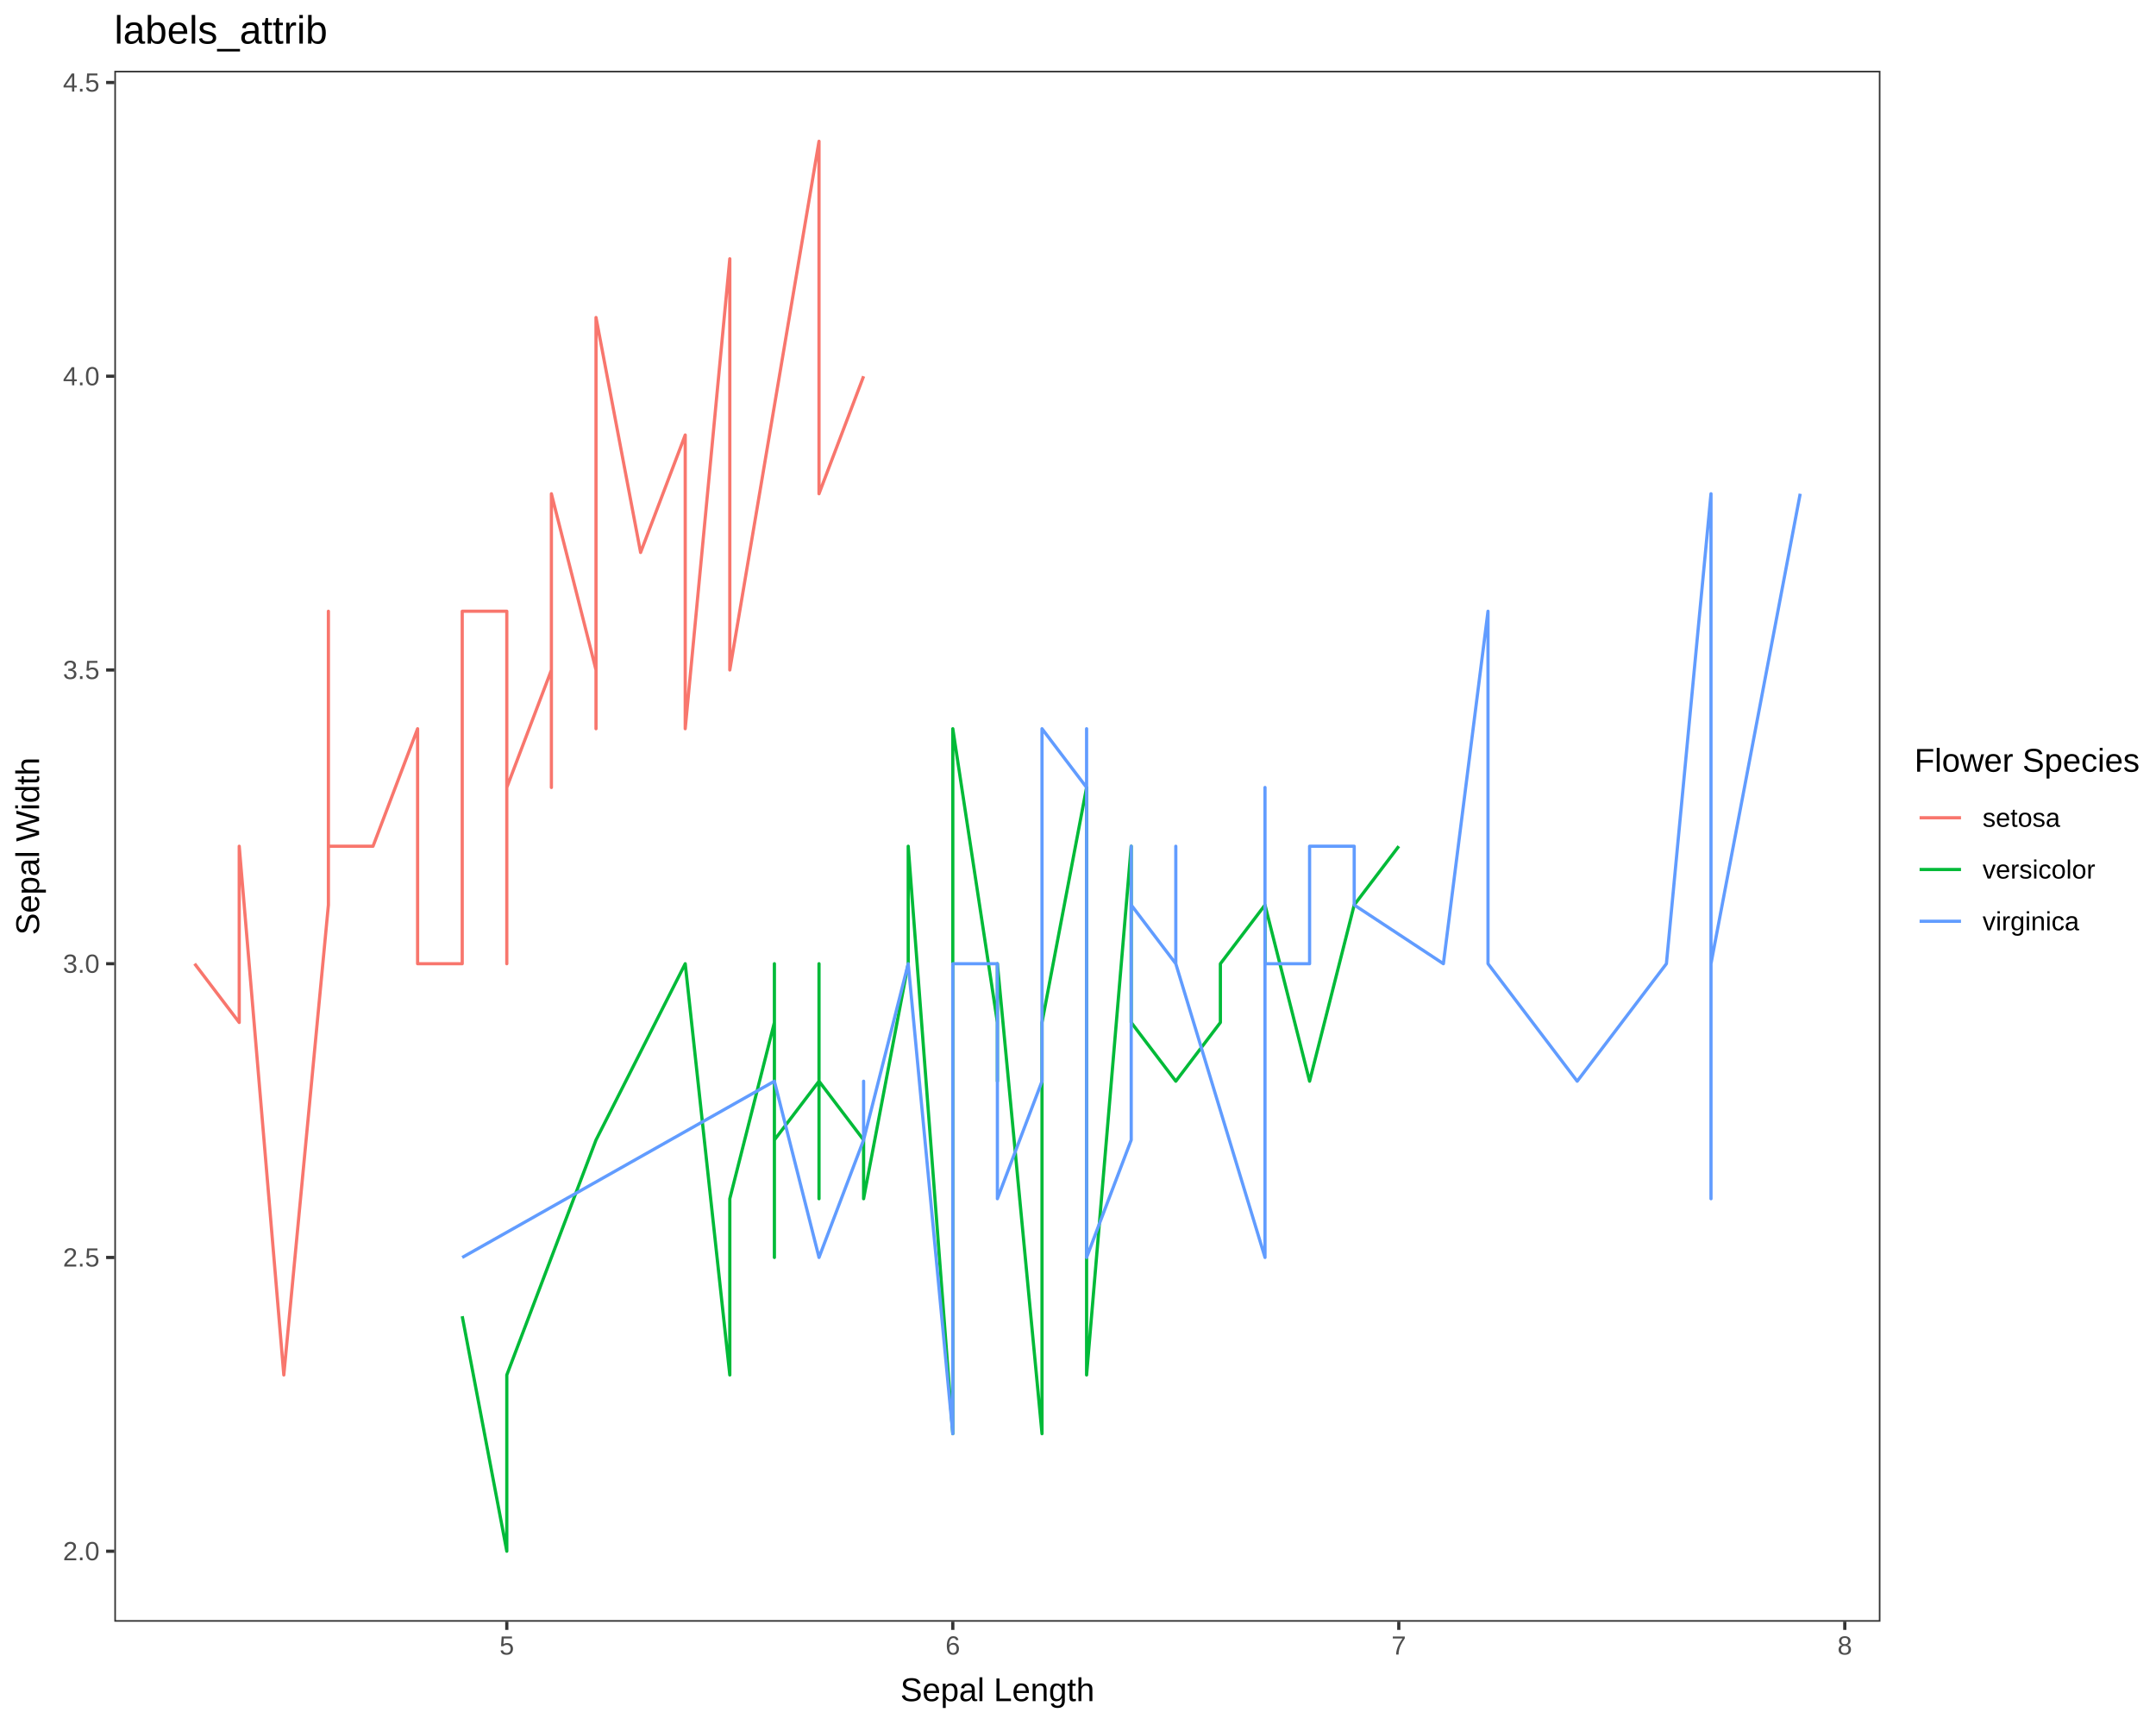
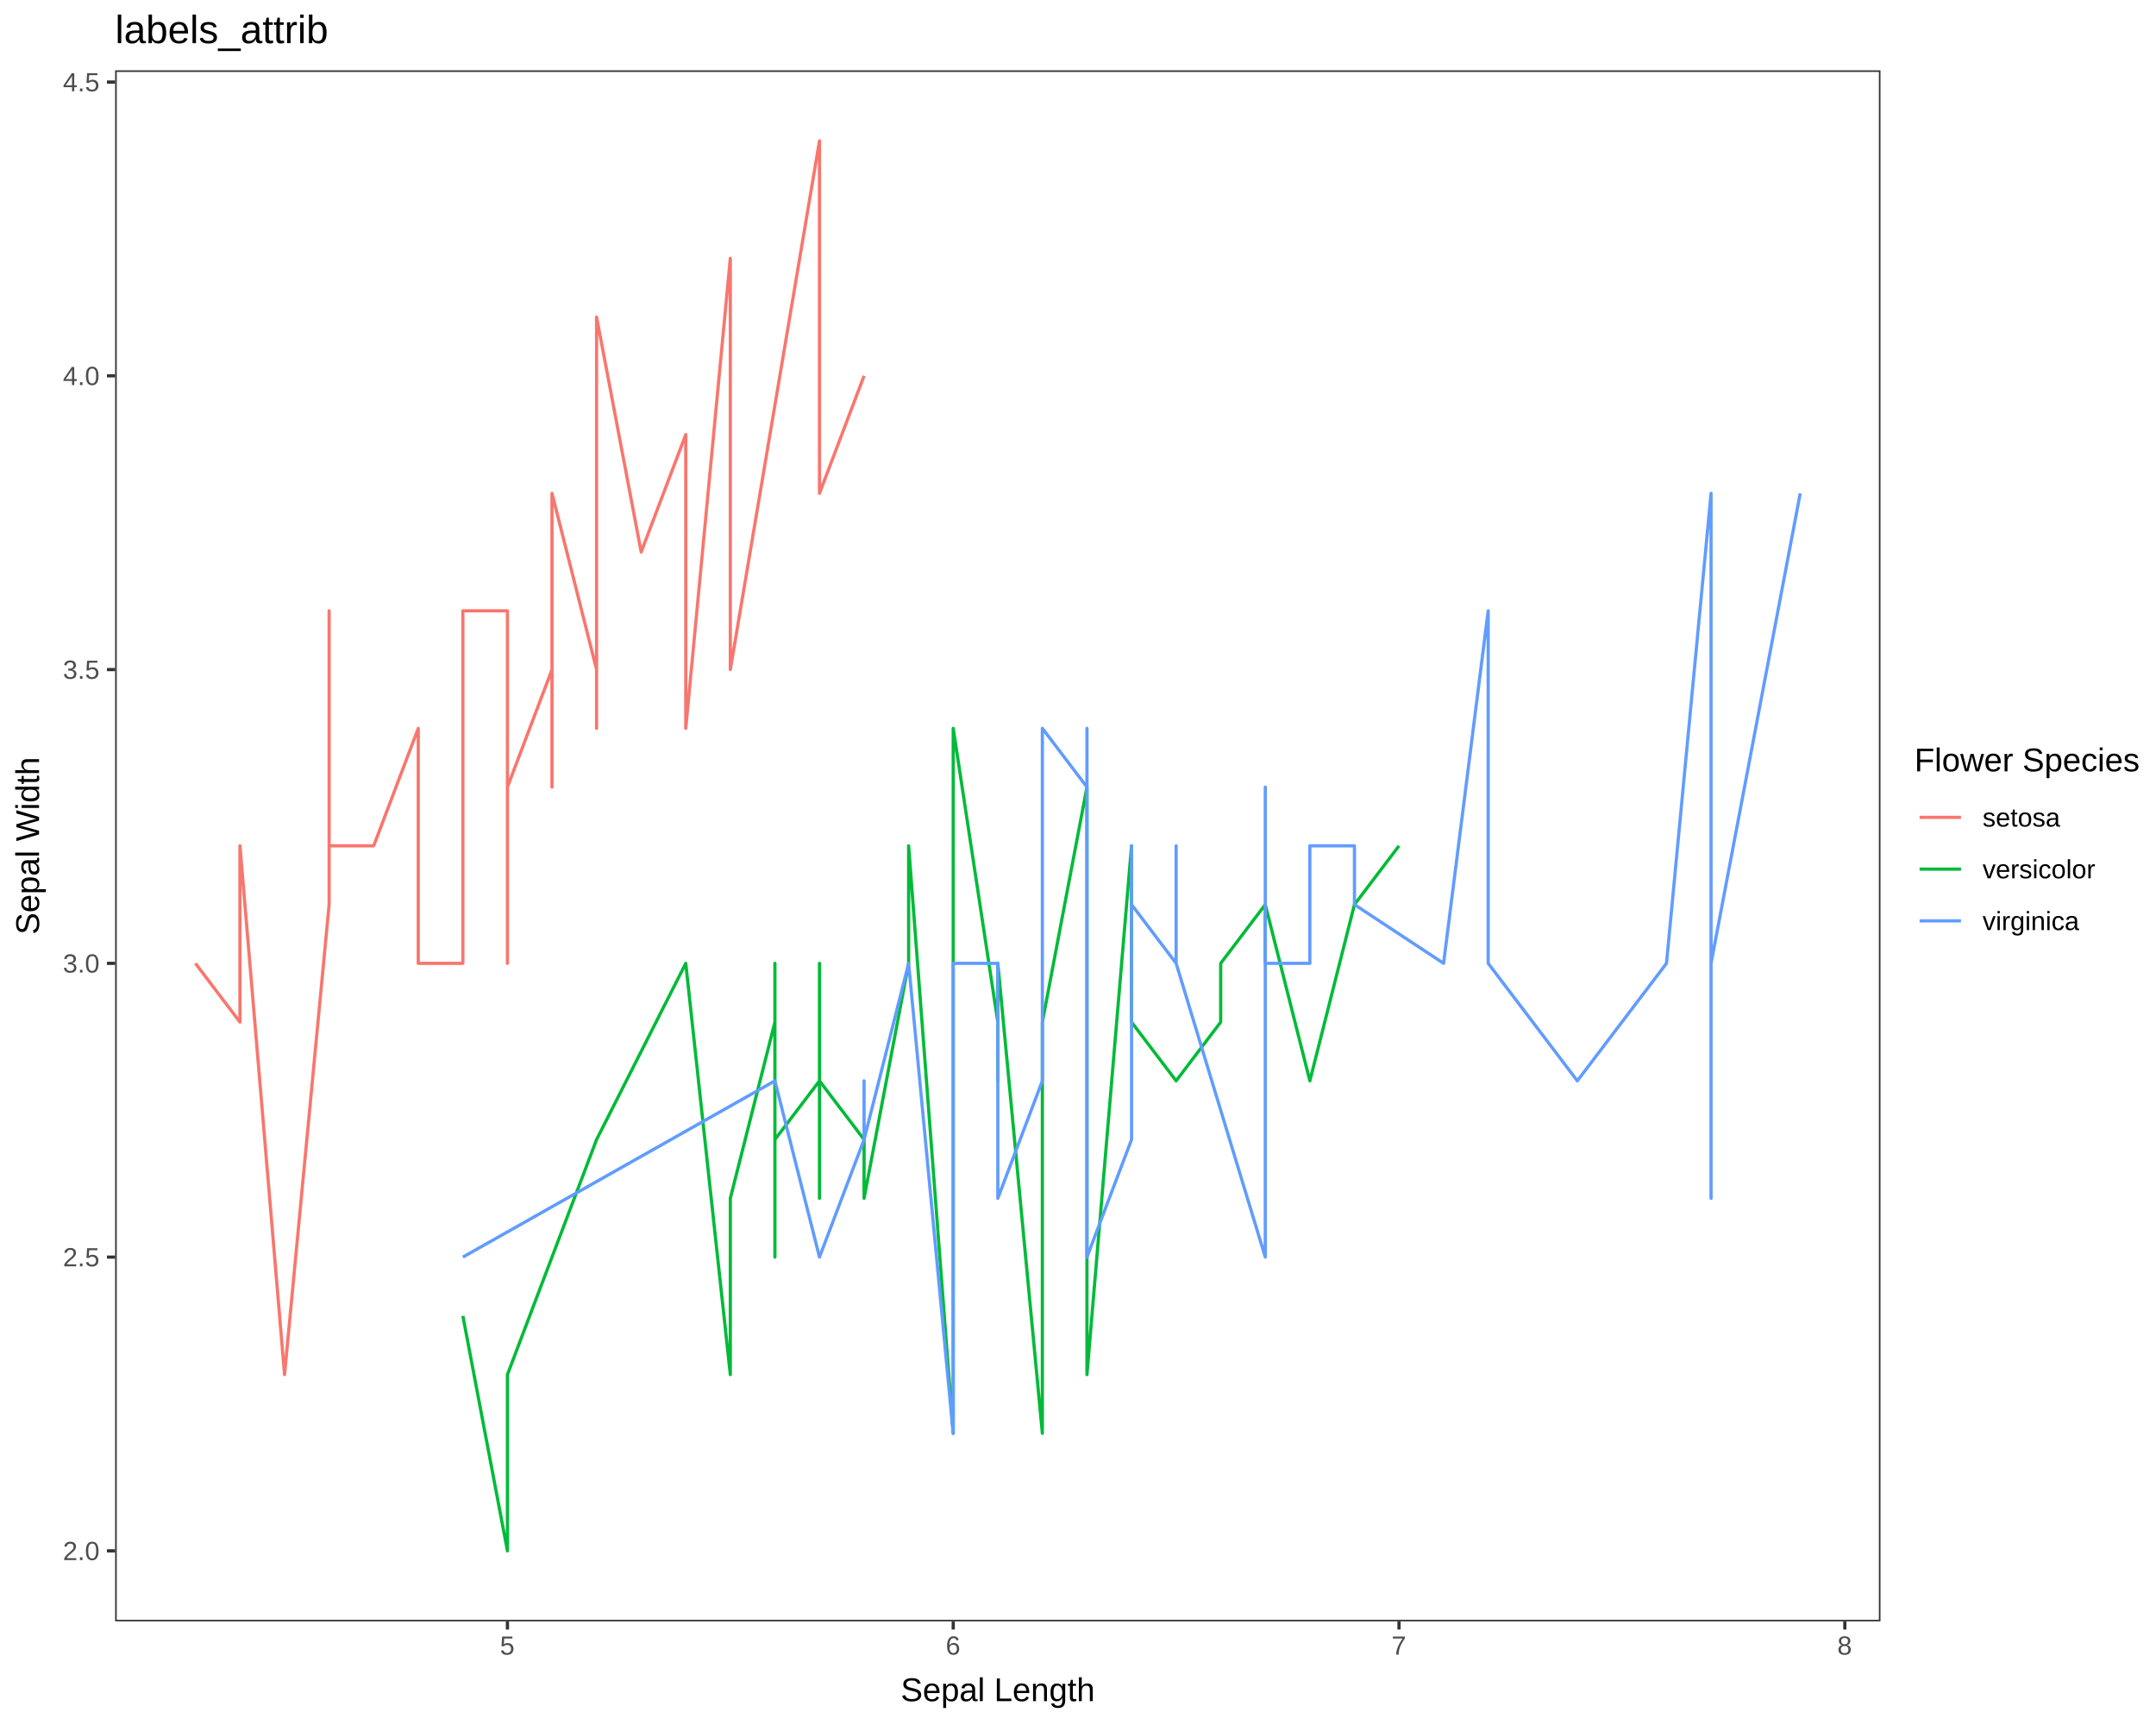
<svg xmlns="http://www.w3.org/2000/svg" viewBox="0 0 720.00 576.00">
  <defs>
    <style type="text/css">
-     line, polyline, polygon, path, rect, circle {
+     line, polyline, path, rect, circle {
      fill: none;
      stroke: #000000;
      stroke-linecap: round;
      stroke-linejoin: round;
      stroke-miterlimit: 10.00;
    }
  </style>
  </defs>
  <rect width="100%" height="100%" style="stroke: none; fill: #FFFFFF;" />
  <rect x="0.00" y="0.00" width="720.00" height="576.00" style="stroke-width: 1.07; stroke: #FFFFFF; fill: #FFFFFF;" />
  <defs>
-     <clipPath id="cpMzguMTh8NjI3Ljk5fDU0MS41MXwyMy42Mw==">
-       <rect x="38.18" y="23.63" width="589.80" height="517.88" />
+     <clipPath id="cpMzguNDQ4NXw2MjcuOTg3fDU0MS4zOTF8MjMuNDc2Nw==">
+       <rect x="38.45" y="23.48" width="589.54" height="517.91" />
    </clipPath>
  </defs>
-   <rect x="38.18" y="23.63" width="589.80" height="517.88" style="stroke-width: 1.07; stroke: none; fill: #FFFFFF;" clip-path="url(#cpMzguMTh8NjI3Ljk5fDU0MS41MXwyMy42Mw==)" />
-   <polyline points="64.99,321.80 79.89,341.42 79.89,321.80 79.89,282.57 94.78,459.12 109.67,302.18 109.67,243.33 109.67,204.10 109.67,282.57 124.57,282.57 124.57,282.57 139.46,243.33 139.46,321.80 139.46,243.33 139.46,302.18 139.46,321.80 154.36,321.80 154.36,302.18 154.36,302.18 154.36,204.10 169.25,204.10 169.25,243.33 169.25,321.80 169.25,243.33 169.25,282.57 169.25,223.72 169.25,223.72 169.25,262.95 184.14,223.72 184.14,223.72 184.14,164.87 184.14,184.48 184.14,262.95 184.14,243.33 184.14,164.87 184.14,164.87 199.04,223.72 199.04,243.33 199.04,106.02 213.93,184.48 228.83,145.25 228.83,184.48 228.83,145.25 228.83,243.33 228.83,243.33 243.72,86.40 243.72,223.72 273.51,47.17 273.51,164.87 288.40,125.63 " style="stroke-width: 1.07; stroke: #F8766D; stroke-linecap: butt;" clip-path="url(#cpMzguMTh8NjI3Ljk5fDU0MS41MXwyMy42Mw==)" />
-   <polyline points="154.36,439.50 169.25,517.97 169.25,459.12 184.14,419.88 199.04,380.65 228.83,321.80 243.72,459.12 243.72,439.50 243.72,439.50 243.72,419.88 243.72,400.27 258.61,341.42 258.61,321.80 258.61,419.88 258.61,321.80 258.61,380.65 273.51,361.03 273.51,400.27 273.51,321.80 273.51,341.42 273.51,361.03 288.40,380.65 288.40,380.65 288.40,400.27 303.30,321.80 303.30,282.57 318.19,478.73 318.19,341.42 318.19,380.65 318.19,243.33 333.08,341.42 333.08,361.03 333.08,361.03 333.08,321.80 347.98,478.73 347.98,341.42 362.87,262.95 362.87,419.88 362.87,459.12 377.77,282.57 377.77,341.42 392.66,361.03 407.55,341.42 407.55,321.80 422.45,302.18 422.45,321.80 422.45,302.18 437.34,361.03 452.24,302.18 467.13,282.57 " style="stroke-width: 1.07; stroke: #00BA38; stroke-linecap: butt;" clip-path="url(#cpMzguMTh8NjI3Ljk5fDU0MS41MXwyMy42Mw==)" />
-   <polyline points="154.36,419.88 258.61,361.03 273.51,419.88 288.40,380.65 288.40,361.03 288.40,380.65 303.30,321.80 318.19,478.73 318.19,321.80 333.08,321.80 333.08,400.27 347.98,361.03 347.98,243.33 362.87,262.95 362.87,341.42 362.87,380.65 362.87,361.03 362.87,243.33 362.87,419.88 377.77,380.65 377.77,282.57 377.77,361.03 377.77,361.03 377.77,302.18 392.66,321.80 392.66,282.57 392.66,321.80 392.66,321.80 422.45,419.88 422.45,262.95 422.45,302.18 422.45,262.95 422.45,321.80 437.34,321.80 437.34,282.57 452.24,282.57 452.24,302.18 452.24,302.18 482.02,321.80 496.92,204.10 496.92,282.57 496.92,321.80 511.81,341.42 526.71,361.03 556.50,321.80 571.39,164.87 571.39,400.27 571.39,361.03 571.39,321.80 601.18,164.87 " style="stroke-width: 1.07; stroke: #619CFF; stroke-linecap: butt;" clip-path="url(#cpMzguMTh8NjI3Ljk5fDU0MS41MXwyMy42Mw==)" />
-   <rect x="38.18" y="23.63" width="589.80" height="517.88" style="stroke-width: 1.07; stroke: #333333;" clip-path="url(#cpMzguMTh8NjI3Ljk5fDU0MS41MXwyMy42Mw==)" />
+   <rect x="38.45" y="23.48" width="589.54" height="517.91" style="stroke-width: 1.07; stroke: none; fill: #FFFFFF;" clip-path="url(#cpMzguNDQ4NXw2MjcuOTg3fDU0MS4zOTF8MjMuNDc2Nw==)" />
+   <polyline points="65.25,321.67 80.13,341.29 80.13,321.67 80.13,282.43 95.02,459.00 109.91,302.05 109.91,243.20 109.91,203.96 109.91,282.43 124.80,282.43 124.80,282.43 139.68,243.20 139.68,321.67 139.68,243.20 139.68,302.05 139.68,321.67 154.57,321.67 154.57,302.05 154.57,302.05 154.57,203.96 169.46,203.96 169.46,243.20 169.46,321.67 169.46,243.20 169.46,282.43 169.46,223.58 169.46,223.58 169.46,262.82 184.34,223.58 184.34,223.58 184.34,164.73 184.34,184.34 184.34,262.82 184.34,243.20 184.34,164.73 184.34,164.73 199.23,223.58 199.23,243.20 199.23,105.87 214.12,184.34 229.01,145.11 229.01,184.34 229.01,145.11 229.01,243.20 229.01,243.20 243.89,86.25 243.89,223.58 273.67,47.02 273.67,164.73 288.56,125.49 " style="stroke-width: 1.07; stroke: #F8766D; stroke-linecap: butt;" clip-path="url(#cpMzguNDQ4NXw2MjcuOTg3fDU0MS4zOTF8MjMuNDc2Nw==)" />
+   <polyline points="154.57,439.38 169.46,517.85 169.46,459.00 184.34,419.76 199.23,380.52 229.01,321.67 243.89,459.00 243.89,439.38 243.89,439.38 243.89,419.76 243.89,400.14 258.78,341.29 258.78,321.67 258.78,419.76 258.78,321.67 258.78,380.52 273.67,360.91 273.67,400.14 273.67,321.67 273.67,341.29 273.67,360.91 288.56,380.52 288.56,380.52 288.56,400.14 303.44,321.67 303.44,282.43 318.33,478.61 318.33,341.29 318.33,380.52 318.33,243.20 333.22,341.29 333.22,360.91 333.22,360.91 333.22,321.67 348.10,478.61 348.10,341.29 362.99,262.82 362.99,419.76 362.99,459.00 377.88,282.43 377.88,341.29 392.77,360.91 407.65,341.29 407.65,321.67 422.54,302.05 422.54,321.67 422.54,302.05 437.43,360.91 452.32,302.05 467.20,282.43 " style="stroke-width: 1.07; stroke: #00BA38; stroke-linecap: butt;" clip-path="url(#cpMzguNDQ4NXw2MjcuOTg3fDU0MS4zOTF8MjMuNDc2Nw==)" />
+   <polyline points="154.57,419.76 258.78,360.91 273.67,419.76 288.56,380.52 288.56,360.91 288.56,380.52 303.44,321.67 318.33,478.61 318.33,321.67 333.22,321.67 333.22,400.14 348.10,360.91 348.10,243.20 362.99,262.82 362.99,341.29 362.99,380.52 362.99,360.91 362.99,243.20 362.99,419.76 377.88,380.52 377.88,282.43 377.88,360.91 377.88,360.91 377.88,302.05 392.77,321.67 392.77,282.43 392.77,321.67 392.77,321.67 422.54,419.76 422.54,262.82 422.54,302.05 422.54,262.82 422.54,321.67 437.43,321.67 437.43,282.43 452.32,282.43 452.32,302.05 452.32,302.05 482.09,321.67 496.98,203.96 496.98,282.43 496.98,321.67 511.87,341.29 526.75,360.91 556.53,321.67 571.41,164.73 571.41,400.14 571.41,360.91 571.41,321.67 601.19,164.73 " style="stroke-width: 1.07; stroke: #619CFF; stroke-linecap: butt;" clip-path="url(#cpMzguNDQ4NXw2MjcuOTg3fDU0MS4zOTF8MjMuNDc2Nw==)" />
+   <rect x="38.45" y="23.48" width="589.54" height="517.91" style="stroke-width: 1.07; stroke: #333333;" clip-path="url(#cpMzguNDQ4NXw2MjcuOTg3fDU0MS4zOTF8MjMuNDc2Nw==)" />
  <defs>
-     <clipPath id="cpMC4wMHw3MjAuMDB8NTc2LjAwfDAuMDA=">
+     <clipPath id="cpMHw3MjB8NTc2fDA=">
      <rect x="0.00" y="0.00" width="720.00" height="576.00" />
    </clipPath>
  </defs>
-   <g clip-path="url(#cpMC4wMHw3MjAuMDB8NTc2LjAwfDAuMDA=)">
-     <text x="21.02" y="520.99" style="font-size: 8.80px; fill: #4D4D4D; font-family: Liberation Sans;" textLength="12.23px" lengthAdjust="spacingAndGlyphs">2.0</text>
+   <g clip-path="url(#cpMHw3MjB8NTc2fDA=)">
+     <text x="21.01" y="520.94" style="font-size: 8.80px; fill: #4D4D4D; font-family: Liberation Sans;" textLength="12.51px" lengthAdjust="spacingAndGlyphs">2.0</text>
  </g>
-   <g clip-path="url(#cpMC4wMHw3MjAuMDB8NTc2LjAwfDAuMDA=)">
-     <text x="21.02" y="422.91" style="font-size: 8.80px; fill: #4D4D4D; font-family: Liberation Sans;" textLength="12.23px" lengthAdjust="spacingAndGlyphs">2.5</text>
+   <g clip-path="url(#cpMHw3MjB8NTc2fDA=)">
+     <text x="21.01" y="422.85" style="font-size: 8.80px; fill: #4D4D4D; font-family: Liberation Sans;" textLength="12.51px" lengthAdjust="spacingAndGlyphs">2.5</text>
  </g>
-   <g clip-path="url(#cpMC4wMHw3MjAuMDB8NTc2LjAwfDAuMDA=)">
-     <text x="21.02" y="324.83" style="font-size: 8.80px; fill: #4D4D4D; font-family: Liberation Sans;" textLength="12.23px" lengthAdjust="spacingAndGlyphs">3.0</text>
+   <g clip-path="url(#cpMHw3MjB8NTc2fDA=)">
+     <text x="21.01" y="324.76" style="font-size: 8.80px; fill: #4D4D4D; font-family: Liberation Sans;" textLength="12.51px" lengthAdjust="spacingAndGlyphs">3.0</text>
  </g>
-   <g clip-path="url(#cpMC4wMHw3MjAuMDB8NTc2LjAwfDAuMDA=)">
-     <text x="21.02" y="226.74" style="font-size: 8.80px; fill: #4D4D4D; font-family: Liberation Sans;" textLength="12.23px" lengthAdjust="spacingAndGlyphs">3.5</text>
+   <g clip-path="url(#cpMHw3MjB8NTc2fDA=)">
+     <text x="21.01" y="226.67" style="font-size: 8.80px; fill: #4D4D4D; font-family: Liberation Sans;" textLength="12.51px" lengthAdjust="spacingAndGlyphs">3.5</text>
  </g>
-   <g clip-path="url(#cpMC4wMHw3MjAuMDB8NTc2LjAwfDAuMDA=)">
-     <text x="21.02" y="128.66" style="font-size: 8.80px; fill: #4D4D4D; font-family: Liberation Sans;" textLength="12.23px" lengthAdjust="spacingAndGlyphs">4.0</text>
+   <g clip-path="url(#cpMHw3MjB8NTc2fDA=)">
+     <text x="21.01" y="128.58" style="font-size: 8.80px; fill: #4D4D4D; font-family: Liberation Sans;" textLength="12.51px" lengthAdjust="spacingAndGlyphs">4.0</text>
  </g>
-   <g clip-path="url(#cpMC4wMHw3MjAuMDB8NTc2LjAwfDAuMDA=)">
-     <text x="21.02" y="30.58" style="font-size: 8.80px; fill: #4D4D4D; font-family: Liberation Sans;" textLength="12.23px" lengthAdjust="spacingAndGlyphs">4.5</text>
+   <g clip-path="url(#cpMHw3MjB8NTc2fDA=)">
+     <text x="21.01" y="30.49" style="font-size: 8.80px; fill: #4D4D4D; font-family: Liberation Sans;" textLength="12.51px" lengthAdjust="spacingAndGlyphs">4.5</text>
  </g>
-   <polyline points="35.44,517.97 38.18,517.97 " style="stroke-width: 1.07; stroke: #333333; stroke-linecap: butt;" clip-path="url(#cpMC4wMHw3MjAuMDB8NTc2LjAwfDAuMDA=)" />
-   <polyline points="35.44,419.88 38.18,419.88 " style="stroke-width: 1.07; stroke: #333333; stroke-linecap: butt;" clip-path="url(#cpMC4wMHw3MjAuMDB8NTc2LjAwfDAuMDA=)" />
-   <polyline points="35.44,321.80 38.18,321.80 " style="stroke-width: 1.07; stroke: #333333; stroke-linecap: butt;" clip-path="url(#cpMC4wMHw3MjAuMDB8NTc2LjAwfDAuMDA=)" />
-   <polyline points="35.44,223.72 38.18,223.72 " style="stroke-width: 1.07; stroke: #333333; stroke-linecap: butt;" clip-path="url(#cpMC4wMHw3MjAuMDB8NTc2LjAwfDAuMDA=)" />
-   <polyline points="35.44,125.63 38.18,125.63 " style="stroke-width: 1.07; stroke: #333333; stroke-linecap: butt;" clip-path="url(#cpMC4wMHw3MjAuMDB8NTc2LjAwfDAuMDA=)" />
-   <polyline points="35.44,27.55 38.18,27.55 " style="stroke-width: 1.07; stroke: #333333; stroke-linecap: butt;" clip-path="url(#cpMC4wMHw3MjAuMDB8NTc2LjAwfDAuMDA=)" />
-   <polyline points="169.25,544.25 169.25,541.51 " style="stroke-width: 1.07; stroke: #333333; stroke-linecap: butt;" clip-path="url(#cpMC4wMHw3MjAuMDB8NTc2LjAwfDAuMDA=)" />
-   <polyline points="318.19,544.25 318.19,541.51 " style="stroke-width: 1.07; stroke: #333333; stroke-linecap: butt;" clip-path="url(#cpMC4wMHw3MjAuMDB8NTc2LjAwfDAuMDA=)" />
-   <polyline points="467.13,544.25 467.13,541.51 " style="stroke-width: 1.07; stroke: #333333; stroke-linecap: butt;" clip-path="url(#cpMC4wMHw3MjAuMDB8NTc2LjAwfDAuMDA=)" />
-   <polyline points="616.07,544.25 616.07,541.51 " style="stroke-width: 1.07; stroke: #333333; stroke-linecap: butt;" clip-path="url(#cpMC4wMHw3MjAuMDB8NTc2LjAwfDAuMDA=)" />
-   <g clip-path="url(#cpMC4wMHw3MjAuMDB8NTc2LjAwfDAuMDA=)">
-     <text x="166.80" y="552.49" style="font-size: 8.80px; fill: #4D4D4D; font-family: Liberation Sans;" textLength="4.89px" lengthAdjust="spacingAndGlyphs">5</text>
+   <polyline points="35.71,517.85 38.45,517.85 " style="stroke-width: 1.07; stroke: #333333; stroke-linecap: butt;" clip-path="url(#cpMHw3MjB8NTc2fDA=)" />
+   <polyline points="35.71,419.76 38.45,419.76 " style="stroke-width: 1.07; stroke: #333333; stroke-linecap: butt;" clip-path="url(#cpMHw3MjB8NTc2fDA=)" />
+   <polyline points="35.71,321.67 38.45,321.67 " style="stroke-width: 1.07; stroke: #333333; stroke-linecap: butt;" clip-path="url(#cpMHw3MjB8NTc2fDA=)" />
+   <polyline points="35.71,223.58 38.45,223.58 " style="stroke-width: 1.07; stroke: #333333; stroke-linecap: butt;" clip-path="url(#cpMHw3MjB8NTc2fDA=)" />
+   <polyline points="35.71,125.49 38.45,125.49 " style="stroke-width: 1.07; stroke: #333333; stroke-linecap: butt;" clip-path="url(#cpMHw3MjB8NTc2fDA=)" />
+   <polyline points="35.71,27.40 38.45,27.40 " style="stroke-width: 1.07; stroke: #333333; stroke-linecap: butt;" clip-path="url(#cpMHw3MjB8NTc2fDA=)" />
+   <polyline points="169.46,544.13 169.46,541.39 " style="stroke-width: 1.07; stroke: #333333; stroke-linecap: butt;" clip-path="url(#cpMHw3MjB8NTc2fDA=)" />
+   <polyline points="318.33,544.13 318.33,541.39 " style="stroke-width: 1.07; stroke: #333333; stroke-linecap: butt;" clip-path="url(#cpMHw3MjB8NTc2fDA=)" />
+   <polyline points="467.20,544.13 467.20,541.39 " style="stroke-width: 1.07; stroke: #333333; stroke-linecap: butt;" clip-path="url(#cpMHw3MjB8NTc2fDA=)" />
+   <polyline points="616.08,544.13 616.08,541.39 " style="stroke-width: 1.07; stroke: #333333; stroke-linecap: butt;" clip-path="url(#cpMHw3MjB8NTc2fDA=)" />
+   <g clip-path="url(#cpMHw3MjB8NTc2fDA=)">
+     <text x="166.95" y="552.51" style="font-size: 8.80px; fill: #4D4D4D; font-family: Liberation Sans;" textLength="5.01px" lengthAdjust="spacingAndGlyphs">5</text>
  </g>
-   <g clip-path="url(#cpMC4wMHw3MjAuMDB8NTc2LjAwfDAuMDA=)">
-     <text x="315.74" y="552.49" style="font-size: 8.80px; fill: #4D4D4D; font-family: Liberation Sans;" textLength="4.89px" lengthAdjust="spacingAndGlyphs">6</text>
+   <g clip-path="url(#cpMHw3MjB8NTc2fDA=)">
+     <text x="315.83" y="552.51" style="font-size: 8.80px; fill: #4D4D4D; font-family: Liberation Sans;" textLength="5.01px" lengthAdjust="spacingAndGlyphs">6</text>
  </g>
-   <g clip-path="url(#cpMC4wMHw3MjAuMDB8NTc2LjAwfDAuMDA=)">
-     <text x="464.68" y="552.49" style="font-size: 8.80px; fill: #4D4D4D; font-family: Liberation Sans;" textLength="4.89px" lengthAdjust="spacingAndGlyphs">7</text>
+   <g clip-path="url(#cpMHw3MjB8NTc2fDA=)">
+     <text x="464.70" y="552.51" style="font-size: 8.80px; fill: #4D4D4D; font-family: Liberation Sans;" textLength="5.01px" lengthAdjust="spacingAndGlyphs">7</text>
  </g>
-   <g clip-path="url(#cpMC4wMHw3MjAuMDB8NTc2LjAwfDAuMDA=)">
-     <text x="613.62" y="552.49" style="font-size: 8.80px; fill: #4D4D4D; font-family: Liberation Sans;" textLength="4.89px" lengthAdjust="spacingAndGlyphs">8</text>
+   <g clip-path="url(#cpMHw3MjB8NTc2fDA=)">
+     <text x="613.57" y="552.51" style="font-size: 8.80px; fill: #4D4D4D; font-family: Liberation Sans;" textLength="5.01px" lengthAdjust="spacingAndGlyphs">8</text>
  </g>
-   <g clip-path="url(#cpMC4wMHw3MjAuMDB8NTc2LjAwfDAuMDA=)">
-     <text x="300.67" y="568.03" style="font-size: 11.00px; font-family: Liberation Sans;" textLength="64.83px" lengthAdjust="spacingAndGlyphs">Sepal Length</text>
+   <g clip-path="url(#cpMHw3MjB8NTc2fDA=)">
+     <text x="300.80" y="568.04" style="font-size: 11.00px; font-family: Liberation Sans;" textLength="64.83px" lengthAdjust="spacingAndGlyphs">Sepal Length</text>
  </g>
-   <g clip-path="url(#cpMC4wMHw3MjAuMDB8NTc2LjAwfDAuMDA=)">
-     <text transform="translate(13.05,312.22) rotate(-90)" style="font-size: 11.00px; font-family: Liberation Sans;" textLength="59.31px" lengthAdjust="spacingAndGlyphs">Sepal Width</text>
+   <g clip-path="url(#cpMHw3MjB8NTc2fDA=)">
+     <text transform="translate(13.04,312.09) rotate(-90)" style="font-size: 11.00px; font-family: Liberation Sans;" textLength="59.31px" lengthAdjust="spacingAndGlyphs">Sepal Width</text>
  </g>
-   <rect x="639.33" y="248.88" width="75.20" height="67.38" style="stroke-width: 1.07; stroke: none; fill: #FFFFFF;" clip-path="url(#cpMC4wMHw3MjAuMDB8NTc2LjAwfDAuMDA=)" />
-   <g clip-path="url(#cpMC4wMHw3MjAuMDB8NTc2LjAwfDAuMDA=)">
-     <text x="639.33" y="257.69" style="font-size: 11.00px; font-family: Liberation Sans;" textLength="75.20px" lengthAdjust="spacingAndGlyphs">Flower Species</text>
+   <rect x="639.33" y="248.75" width="75.20" height="67.37" style="stroke-width: 1.07; stroke: none; fill: #FFFFFF;" clip-path="url(#cpMHw3MjB8NTc2fDA=)" />
+   <g clip-path="url(#cpMHw3MjB8NTc2fDA=)">
+     <text x="639.33" y="257.56" style="font-size: 11.00px; font-family: Liberation Sans;" textLength="75.20px" lengthAdjust="spacingAndGlyphs">Flower Species</text>
  </g>
-   <rect x="639.33" y="264.42" width="17.28" height="17.28" style="stroke-width: 1.07; stroke: none; fill: #FFFFFF;" clip-path="url(#cpMC4wMHw3MjAuMDB8NTc2LjAwfDAuMDA=)" />
-   <line x1="641.05" y1="273.06" x2="654.88" y2="273.06" style="stroke-width: 1.07; stroke: #F8766D; stroke-linecap: butt;" clip-path="url(#cpMC4wMHw3MjAuMDB8NTc2LjAwfDAuMDA=)" />
-   <rect x="639.33" y="281.70" width="17.28" height="17.28" style="stroke-width: 1.07; stroke: none; fill: #FFFFFF;" clip-path="url(#cpMC4wMHw3MjAuMDB8NTc2LjAwfDAuMDA=)" />
-   <line x1="641.05" y1="290.34" x2="654.88" y2="290.34" style="stroke-width: 1.07; stroke: #00BA38; stroke-linecap: butt;" clip-path="url(#cpMC4wMHw3MjAuMDB8NTc2LjAwfDAuMDA=)" />
-   <rect x="639.33" y="298.98" width="17.28" height="17.28" style="stroke-width: 1.07; stroke: none; fill: #FFFFFF;" clip-path="url(#cpMC4wMHw3MjAuMDB8NTc2LjAwfDAuMDA=)" />
-   <line x1="641.05" y1="307.62" x2="654.88" y2="307.62" style="stroke-width: 1.07; stroke: #619CFF; stroke-linecap: butt;" clip-path="url(#cpMC4wMHw3MjAuMDB8NTc2LjAwfDAuMDA=)" />
-   <g clip-path="url(#cpMC4wMHw3MjAuMDB8NTc2LjAwfDAuMDA=)">
-     <text x="662.08" y="276.08" style="font-size: 8.80px; font-family: Liberation Sans;" textLength="25.93px" lengthAdjust="spacingAndGlyphs">setosa</text>
+   <rect x="639.33" y="264.28" width="17.28" height="17.28" style="stroke-width: 1.07; stroke: none; fill: #FFFFFF;" clip-path="url(#cpMHw3MjB8NTc2fDA=)" />
+   <line x1="641.05" y1="272.92" x2="654.88" y2="272.92" style="stroke-width: 1.07; stroke: #F8766D; stroke-linecap: butt;" clip-path="url(#cpMHw3MjB8NTc2fDA=)" />
+   <rect x="639.33" y="281.56" width="17.28" height="17.28" style="stroke-width: 1.07; stroke: none; fill: #FFFFFF;" clip-path="url(#cpMHw3MjB8NTc2fDA=)" />
+   <line x1="641.05" y1="290.20" x2="654.88" y2="290.20" style="stroke-width: 1.07; stroke: #00BA38; stroke-linecap: butt;" clip-path="url(#cpMHw3MjB8NTc2fDA=)" />
+   <rect x="639.33" y="298.84" width="17.28" height="17.28" style="stroke-width: 1.07; stroke: none; fill: #FFFFFF;" clip-path="url(#cpMHw3MjB8NTc2fDA=)" />
+   <line x1="641.05" y1="307.48" x2="654.88" y2="307.48" style="stroke-width: 1.07; stroke: #619CFF; stroke-linecap: butt;" clip-path="url(#cpMHw3MjB8NTc2fDA=)" />
+   <g clip-path="url(#cpMHw3MjB8NTc2fDA=)">
+     <text x="662.08" y="276.01" style="font-size: 8.80px; font-family: Liberation Sans;" textLength="26.52px" lengthAdjust="spacingAndGlyphs">setosa</text>
  </g>
-   <g clip-path="url(#cpMC4wMHw3MjAuMDB8NTc2LjAwfDAuMDA=)">
-     <text x="662.08" y="293.36" style="font-size: 8.80px; font-family: Liberation Sans;" textLength="37.65px" lengthAdjust="spacingAndGlyphs">versicolor</text>
+   <g clip-path="url(#cpMHw3MjB8NTc2fDA=)">
+     <text x="662.08" y="293.29" style="font-size: 8.80px; font-family: Liberation Sans;" textLength="38.51px" lengthAdjust="spacingAndGlyphs">versicolor</text>
  </g>
-   <g clip-path="url(#cpMC4wMHw3MjAuMDB8NTc2LjAwfDAuMDA=)">
-     <text x="662.08" y="310.64" style="font-size: 8.80px; font-family: Liberation Sans;" textLength="32.28px" lengthAdjust="spacingAndGlyphs">virginica</text>
+   <g clip-path="url(#cpMHw3MjB8NTc2fDA=)">
+     <text x="662.08" y="310.57" style="font-size: 8.80px; font-family: Liberation Sans;" textLength="33.01px" lengthAdjust="spacingAndGlyphs">virginica</text>
  </g>
-   <g clip-path="url(#cpMC4wMHw3MjAuMDB8NTc2LjAwfDAuMDA=)">
-     <text x="38.18" y="14.56" style="font-size: 13.20px; font-family: Liberation Sans;" textLength="71.18px" lengthAdjust="spacingAndGlyphs">labels_attrib</text>
+   <g clip-path="url(#cpMHw3MjB8NTc2fDA=)">
+     <text x="38.45" y="14.42" style="font-size: 13.20px; font-family: Liberation Sans;" textLength="70.10px" lengthAdjust="spacingAndGlyphs">labels_attrib</text>
  </g>
</svg>
